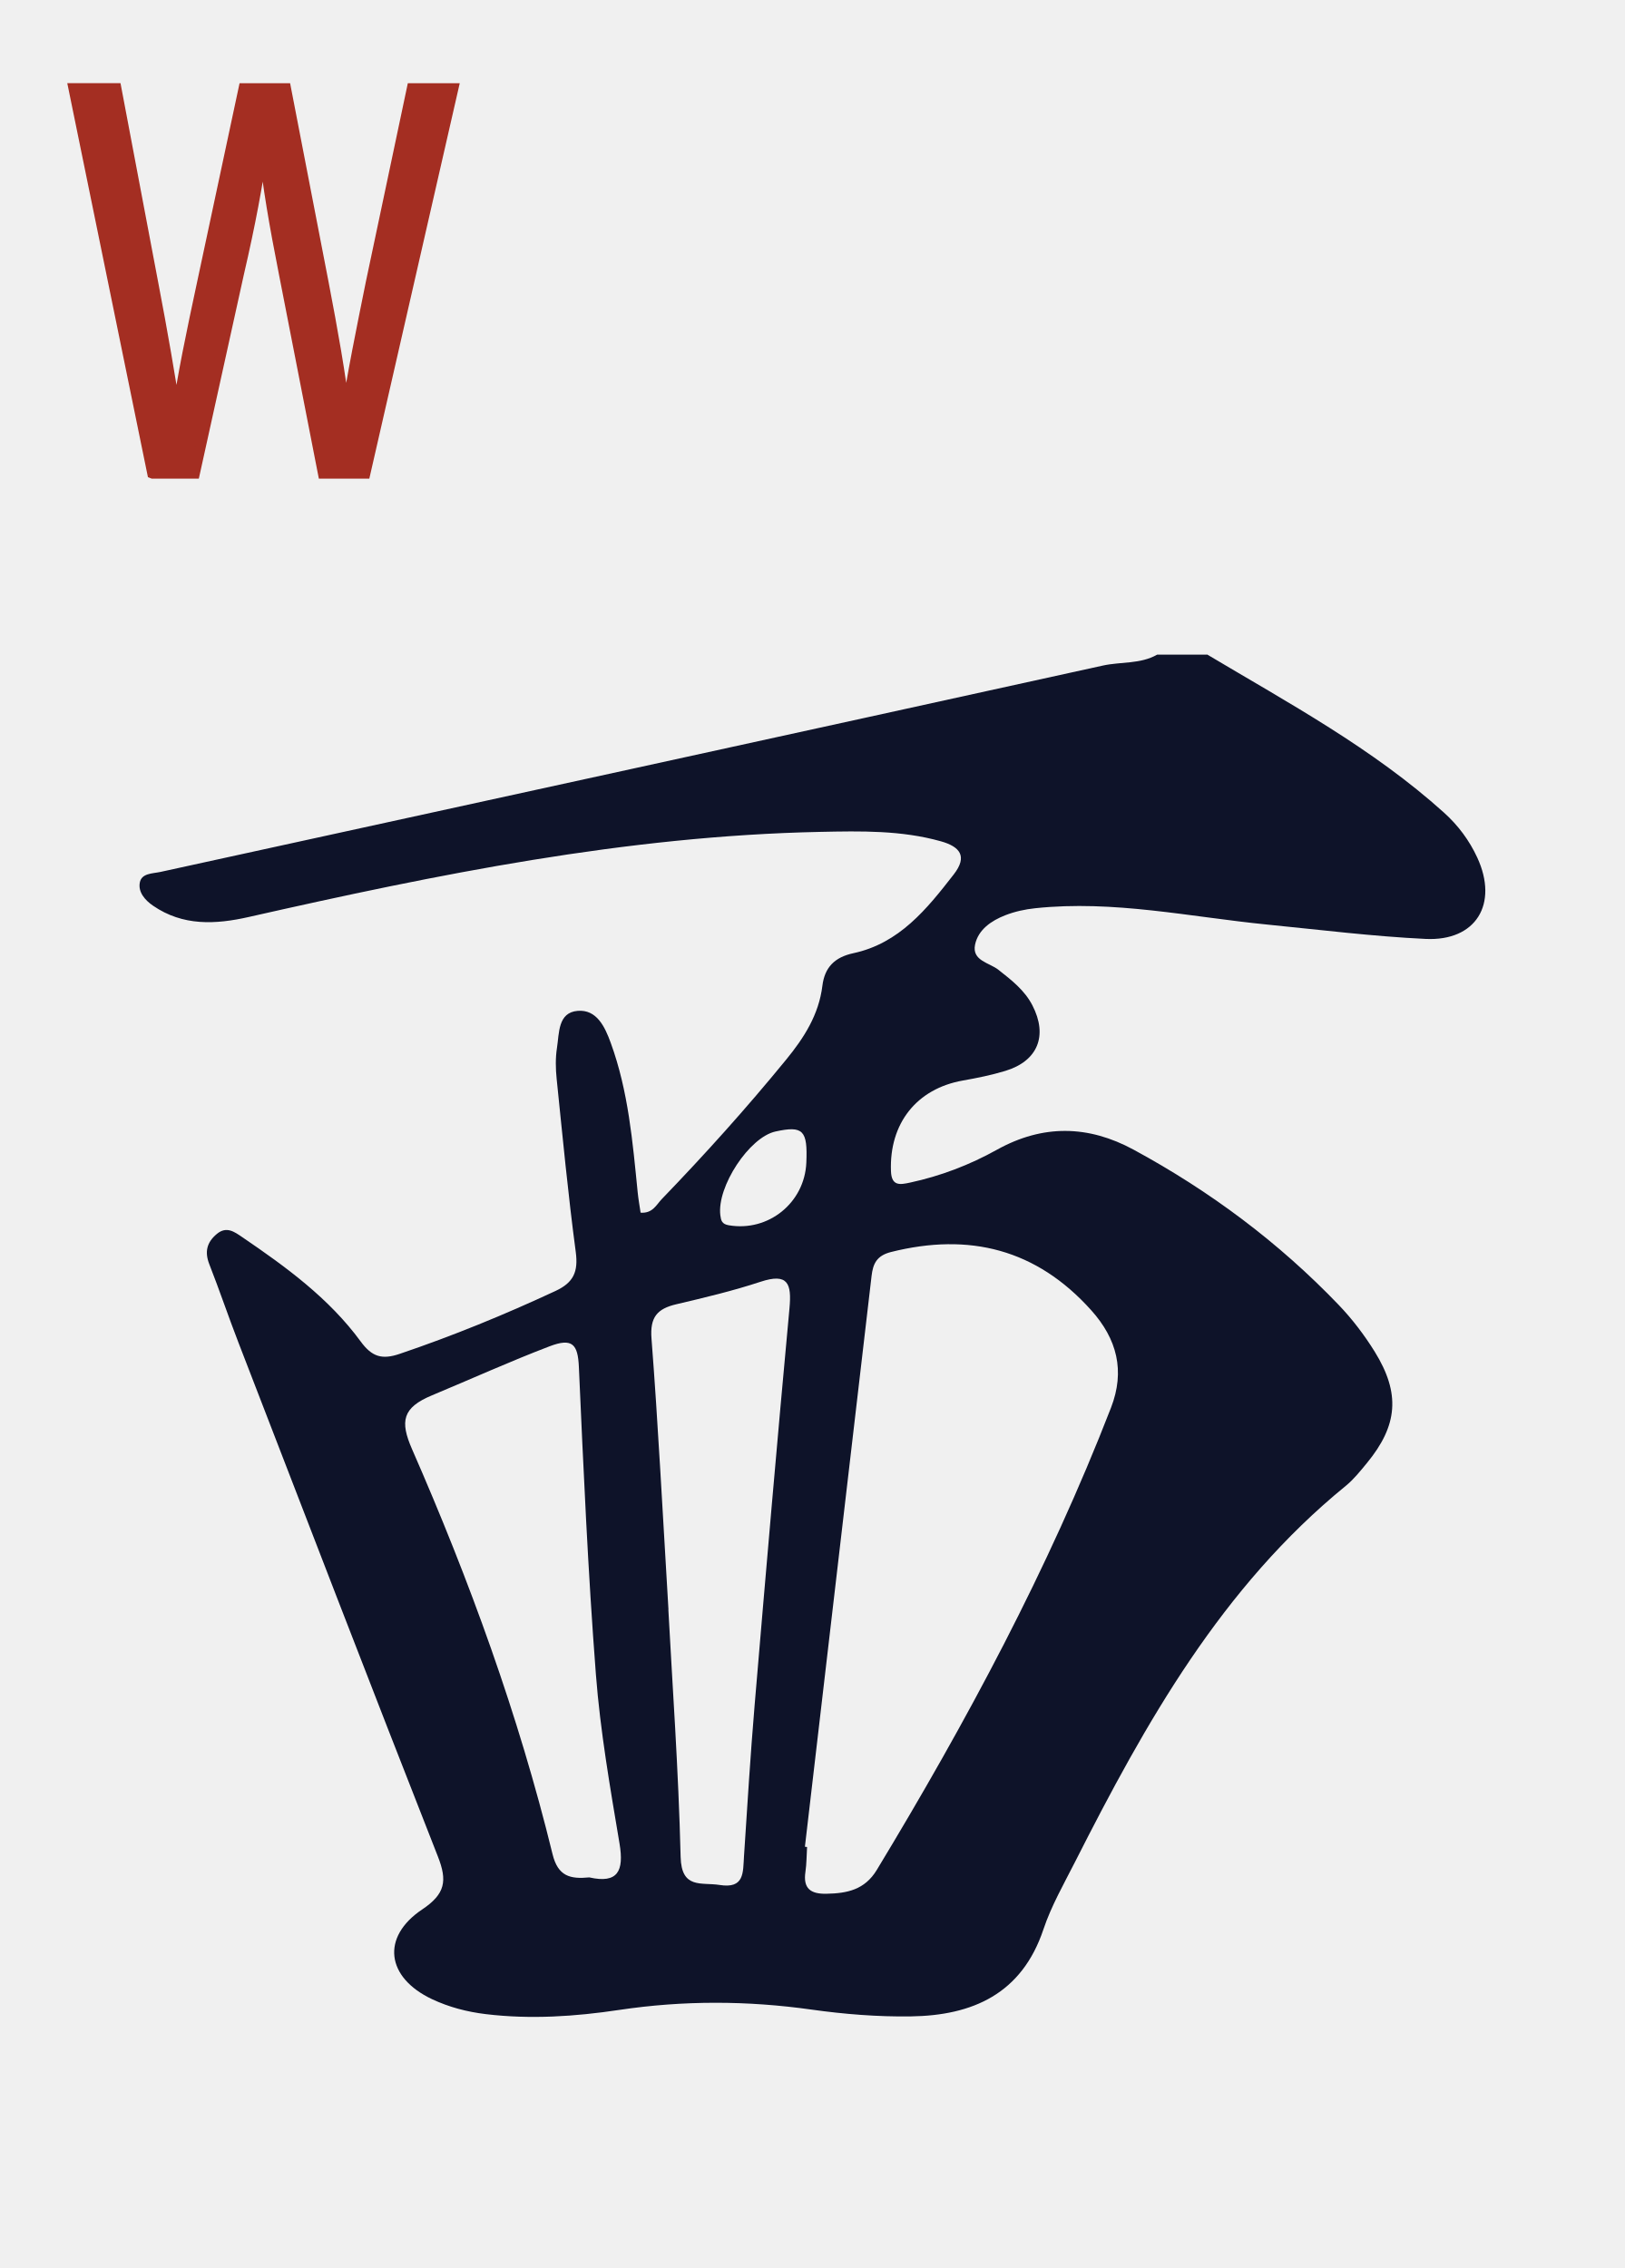
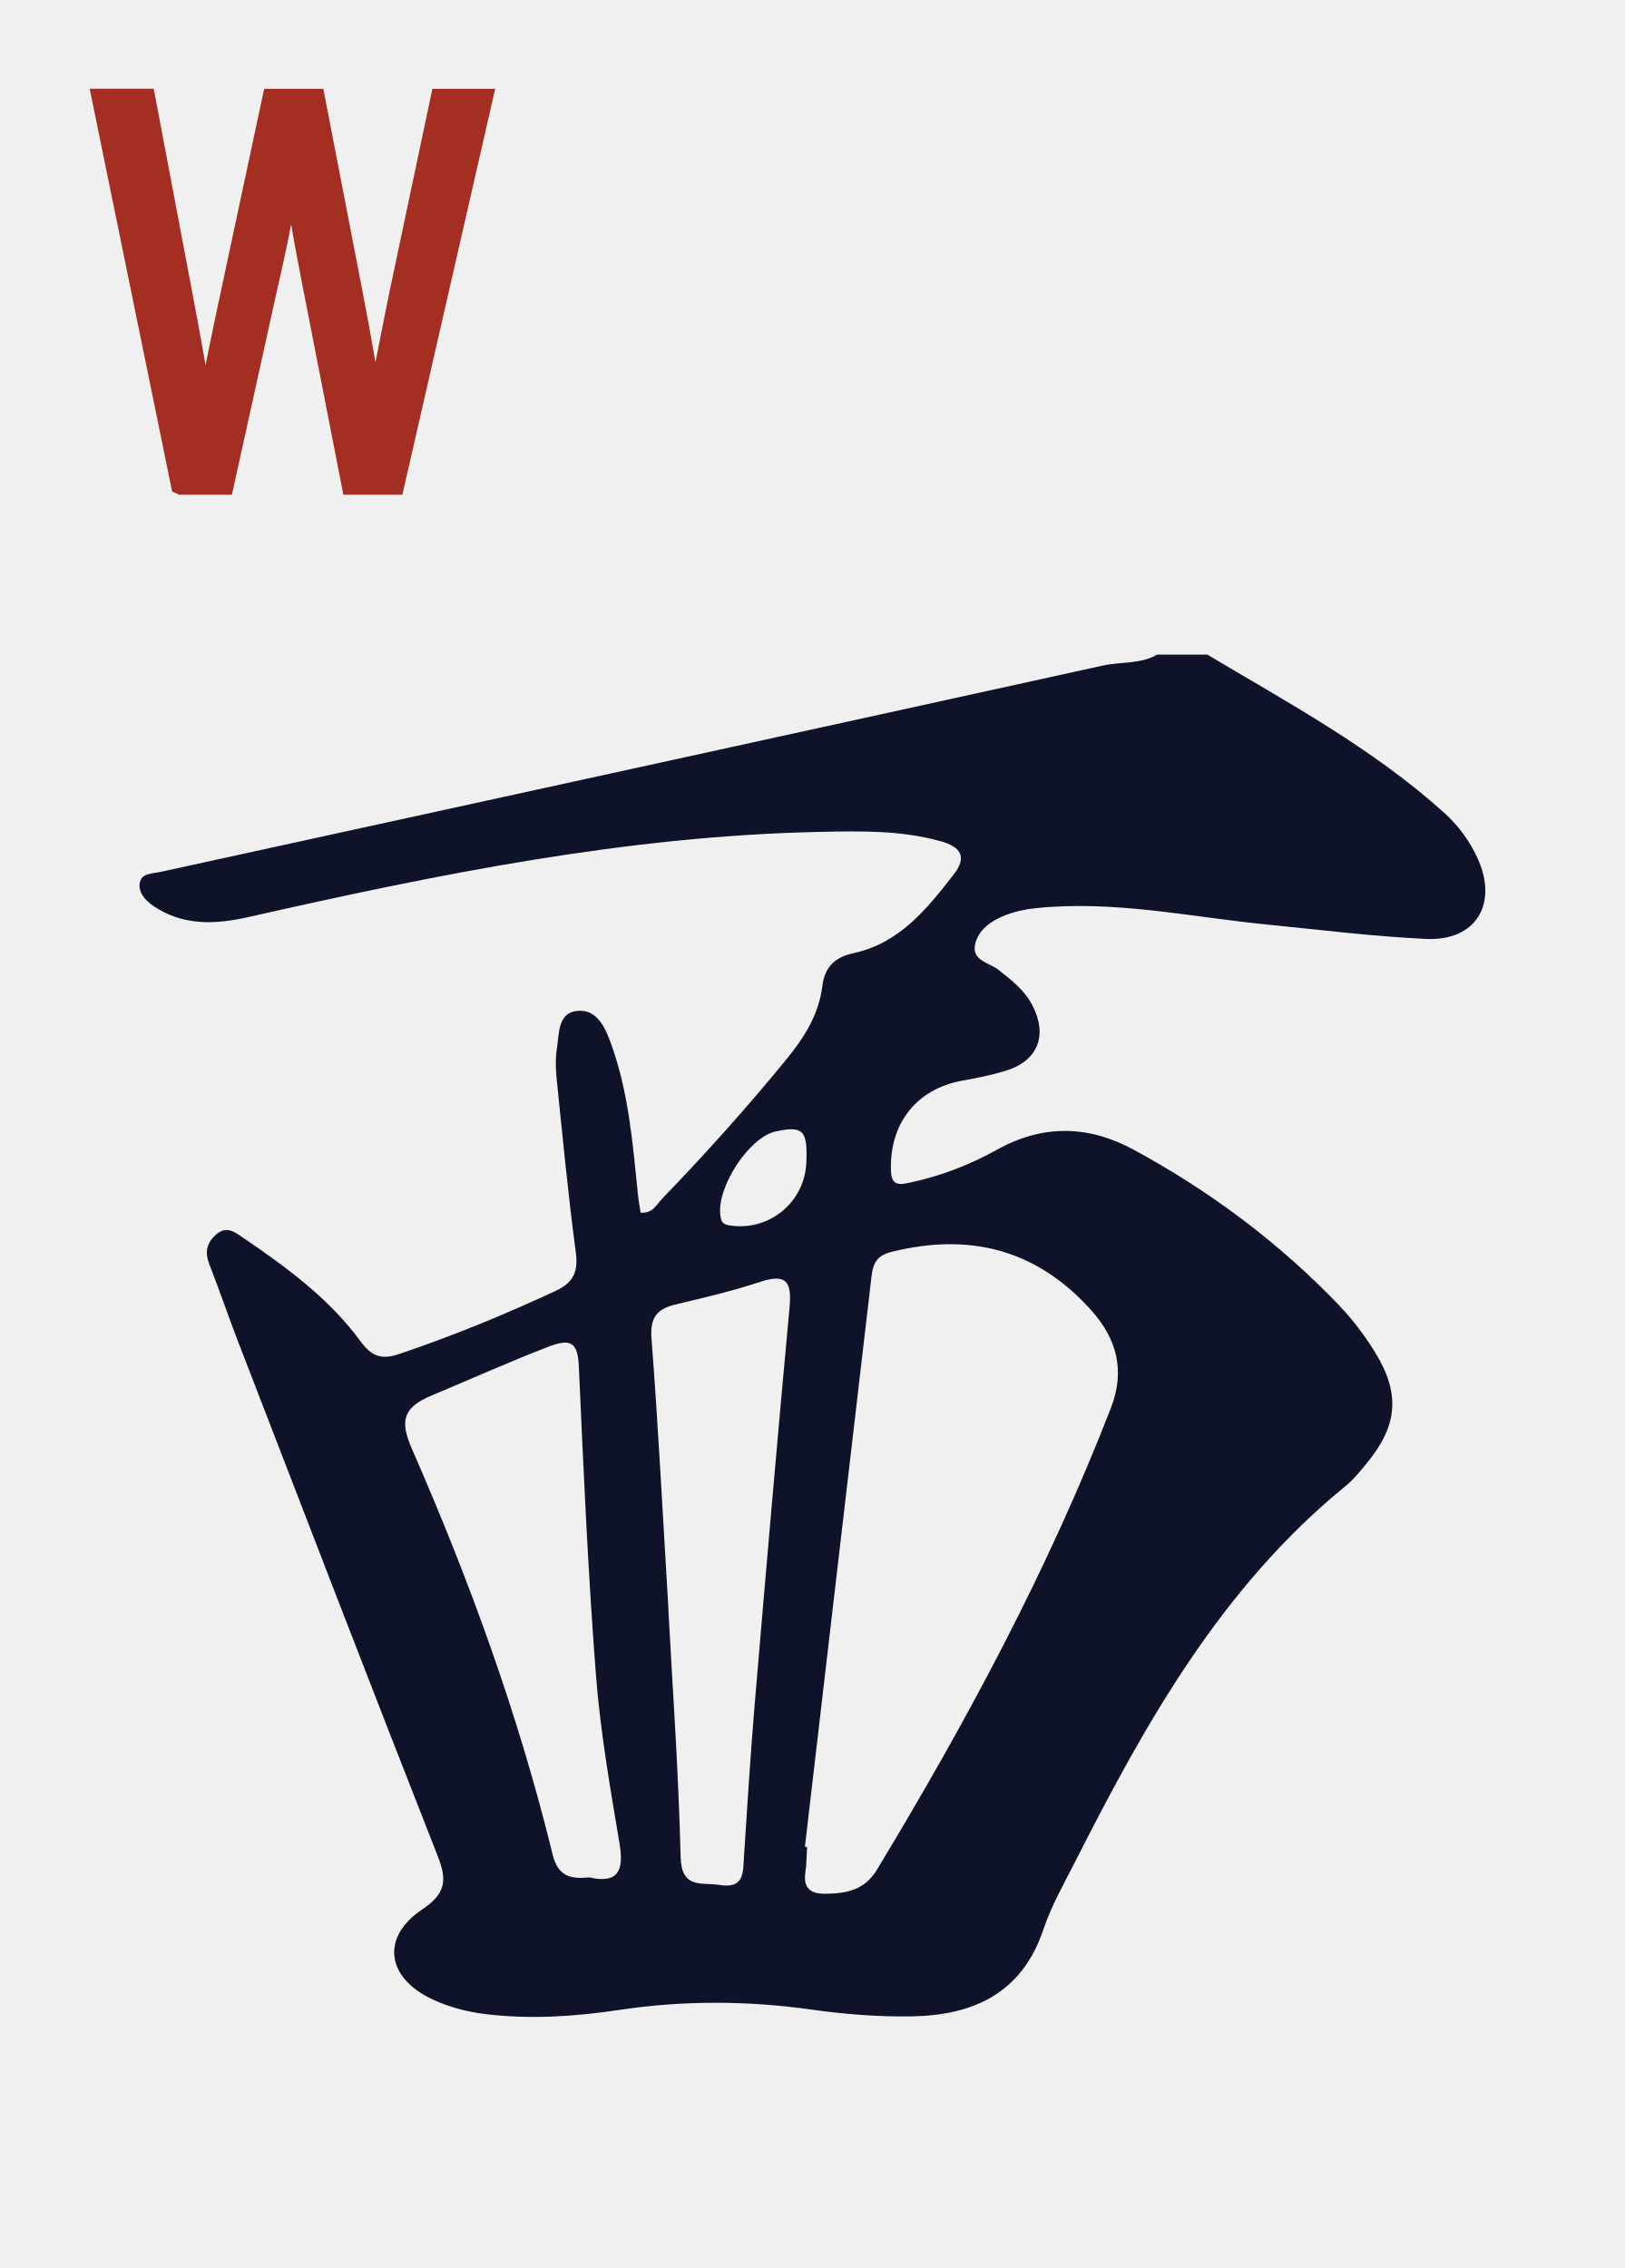
<svg xmlns="http://www.w3.org/2000/svg" id="Layer_1" data-name="Layer 1" viewBox="0 0 308.499 430.712" version="1.1" width="308.499" height="430.712">
  <defs id="defs1">
    <style id="style1">
      .cls-1 {
        fill: #fff;
      }

      .cls-2 {
        fill: #0e1329;
      }

      .cls-3 {
        fill: #831618;
      }
    </style>
  </defs>
  <g id="g2" transform="translate(-92.77996,-24.63989)" style="fill:none">
    <path d="m 401.27,291.39 c 0,-77.26 0.02,-154.52 0,-231.78 0,-10.23 -3.92,-18.78 -11.41,-25.72 -7.13,-6.62 -15.7,-9.27 -25.28,-9.25 -19.92,0.03 -39.84,0.03 -59.76,0.03 -58.61,0 -117.22,-0.02 -175.83,-0.03 -11.25,0 -20.56,4.3 -27.93,12.8 -6.22,7.16 -8.29,15.61 -8.28,24.93 0.08,59.07 0.04,118.14 0.04,177.2 0,49.28 -0.01,98.56 0,147.85 0,11.62 -0.06,23.25 0.17,34.87 0.17,8.15 3.5,15.14 8.97,21.14 8.01,8.79 18.14,11.81 29.79,11.79 72.42,-0.12 144.85,-0.03 217.27,-0.1 7.93,-0.01 15.93,0.83 23.79,-0.63 16.91,-3.15 28.43,-17.49 28.44,-35.31 0.03,-42.6 -0.01,-85.2 -0.01,-127.81 z m -2.41,-51.45 h -0.05 c 0,58.95 0,117.9 0,176.85 0,4.97 -0.29,9.89 -2.05,14.62 -4.77,12.86 -17.1,21.24 -31.42,21.24 -76.68,0 -153.37,-0.02 -230.04,-0.03 -2.54,0 -5.07,0.06 -7.6,-0.03 -18.05,-0.64 -31.62,-14.17 -32.34,-32.2 -0.03,-0.92 -0.02,-1.84 -0.02,-2.76 0,-118.48 0.02,-236.95 -0.03,-355.43 0,-9.66 2.6,-18.14 9.55,-25.07 6.91,-6.88 15.25,-9.94 24.95,-9.93 56.53,0.06 113.07,0.03 169.6,0.03 22.11,0 44.22,-0.09 66.32,0.03 16.42,0.09 29.42,10.83 32.51,26.54 0.83,4.21 0.62,8.48 0.62,12.74 0,57.8 0,115.6 0,173.4 z" id="path1" style="fill:none" />
    <path class="cls-1" d="m 398.86,239.93 h -0.05 c 0,58.95 0,117.9 0,176.85 0,4.97 -0.29,9.89 -2.05,14.62 -4.77,12.86 -17.1,21.24 -31.42,21.24 -76.68,0 -153.37,-0.02 -230.04,-0.03 -2.54,0 -5.07,0.06 -7.6,-0.03 -18.05,-0.64 -31.62,-14.17 -32.34,-32.2 -0.03,-0.92 -0.02,-1.84 -0.02,-2.76 0,-118.48 0.02,-236.95 -0.03,-355.43 0,-9.66 2.6,-18.14 9.55,-25.07 6.91,-6.88 15.25,-9.94 24.95,-9.93 56.53,0.06 113.07,0.03 169.6,0.03 22.11,0 44.22,-0.09 66.32,0.03 16.42,0.09 29.42,10.83 32.51,26.54 0.83,4.21 0.62,8.48 0.62,12.74 0,57.8 0,115.6 0,173.4 z" id="path2" style="fill:none" />
  </g>
-   <path class="cls-3" d="M 28.961,89.884 14,16.795 h 8.053 l 6.998,36.976 c 1.752,9.114 3.325,18.217 4.379,25.271 H 33.608 c 0.965,-7.265 2.797,-15.936 4.817,-25.371 l 7.874,-36.866 h 7.963 l 7.177,37.087 c 1.662,8.671 3.235,17.353 4.111,25.05 h 0.179 c 1.224,-8.029 2.887,-16.157 4.728,-25.271 l 7.793,-36.866 h 7.793 L 69.331,89.895 H 61.368 L 53.932,51.833 C 52.091,42.509 50.866,35.355 50.08,27.979 h -0.179 c -1.055,7.265 -2.359,14.418 -4.549,23.854 l -8.401,38.062 h -7.963 z" id="path3" style="stroke-width:2;fill:#a42e22;fill-opacity:1;stroke:#a42e22;stroke-opacity:1;stroke-dasharray:none" />
+   <path class="cls-3" d="M 34.439,91.938 19.478,18.849 h 8.053 l 6.998,36.976 c 1.752,9.114 3.325,18.217 4.379,25.271 h 0.179 c 0.965,-7.265 2.797,-15.936 4.817,-25.371 l 7.874,-36.866 h 7.963 l 7.177,37.087 c 1.662,8.671 3.235,17.353 4.111,25.05 h 0.179 C 72.431,72.968 74.094,64.84 75.935,55.726 l 7.793,-36.866 h 7.793 L 74.809,91.949 H 66.846 L 59.41,53.887 C 57.569,44.563 56.344,37.409 55.558,30.034 h -0.179 c -1.055,7.265 -2.359,14.418 -4.549,23.854 l -8.401,38.062 h -7.963 z" id="path3" style="fill:#a42e22;fill-opacity:1;stroke:#a42e22;stroke-width:4;stroke-dasharray:none;stroke-opacity:1" />
  <path class="cls-2" d="m 229.21,124.29 c 15.52,9.25 31.47,17.85 45.01,30.06 2.68,2.42 4.8,5.28 6.29,8.51 4.07,8.82 -0.25,15.91 -9.81,15.45 -10.02,-0.48 -20.01,-1.73 -30.01,-2.72 -14.68,-1.45 -29.23,-4.69 -44.11,-3.11 -1.93,0.2 -3.9,0.63 -5.71,1.34 -2.63,1.03 -5.12,2.72 -5.72,5.57 -0.64,3.07 2.73,3.43 4.43,4.78 2.5,1.97 4.98,3.88 6.46,6.76 2.97,5.76 1.02,10.57 -5.14,12.44 -2.63,0.8 -5.35,1.35 -8.06,1.83 -8.79,1.55 -14,8.16 -13.66,17.22 0.11,2.88 1.73,2.57 3.6,2.17 5.83,-1.25 11.36,-3.37 16.53,-6.25 8.71,-4.84 17.34,-4.67 25.94,-0.01 14.48,7.85 27.56,17.6 38.96,29.5 2.57,2.68 4.87,5.71 6.83,8.87 4.91,7.93 4.39,14 -1.48,21.14 -1.25,1.52 -2.5,3.09 -4.01,4.33 -23.55,19.19 -37.99,44.92 -51.4,71.39 -2.14,4.22 -4.53,8.38 -6.02,12.84 -4.11,12.27 -13.46,16.37 -25.19,16.53 -6.28,0.09 -12.62,-0.42 -18.84,-1.29 -12.2,-1.72 -24.33,-1.76 -36.51,0.06 -8.4,1.26 -16.85,1.82 -25.34,0.8 -3.56,-0.43 -6.98,-1.32 -10.21,-2.84 -8.68,-4.09 -9.75,-11.77 -1.86,-17.05 4.39,-2.94 4.78,-5.44 2.97,-10.04 -12.76,-32.45 -25.28,-65 -37.84,-97.52 -1.92,-4.96 -3.62,-10 -5.56,-14.95 -0.93,-2.37 -0.48,-4.18 1.43,-5.77 1.83,-1.52 3.34,-0.39 4.8,0.6 8.33,5.67 16.49,11.61 22.51,19.83 2.13,2.91 4.03,3.5 7.4,2.35 10.1,-3.42 19.92,-7.44 29.58,-11.94 3.44,-1.6 4.35,-3.64 3.86,-7.39 -1.46,-10.93 -2.5,-21.93 -3.63,-32.9 -0.2,-1.94 -0.24,-3.96 0.06,-5.88 0.44,-2.8 0.16,-6.72 3.93,-7.03 3.62,-0.3 5.17,3.02 6.28,6.08 3.35,9.18 4.16,18.81 5.12,28.42 0.13,1.3 0.37,2.58 0.55,3.83 2.3,0.16 2.99,-1.51 4.01,-2.57 8.21,-8.51 16.11,-17.3 23.6,-26.46 3.45,-4.21 6.23,-8.57 6.91,-14.07 0.43,-3.47 2.3,-5.41 5.88,-6.18 8.72,-1.87 13.95,-8.38 19.06,-14.96 2.71,-3.48 1.12,-5.29 -2.44,-6.29 -7.51,-2.11 -15.2,-1.95 -22.88,-1.79 -36.87,0.76 -72.76,8.07 -108.53,16.16 -6.32,1.43 -12.51,1.76 -18.19,-2.14 -1.53,-1.05 -2.86,-2.58 -2.51,-4.4 0.34,-1.79 2.41,-1.69 3.9,-2.01 59.66,-13.05 119.32,-26.06 178.95,-39.19 3.44,-0.76 7.12,-0.25 10.33,-2.08 h 9.46 z m -76.38,226.42 c 0.14,0.02 0.28,0.03 0.42,0.05 -0.1,1.57 -0.08,3.16 -0.31,4.71 -0.48,3.19 1,4.23 3.98,4.17 3.91,-0.07 7.27,-0.74 9.56,-4.51 17.03,-28.15 32.56,-57.05 44.48,-87.79 2.71,-7 1.15,-13.05 -3.76,-18.52 -10.4,-11.59 -23.13,-14.79 -38.02,-11.05 -2.73,0.69 -3.41,2.25 -3.68,4.52 -4.22,36.14 -8.44,72.28 -12.66,108.42 z m -40.9,5.83 c 5.37,1.2 6.59,-1.19 5.71,-6.42 -1.79,-10.67 -3.66,-21.38 -4.49,-32.15 -1.5,-19.42 -2.36,-38.9 -3.23,-58.37 -0.19,-4.35 -1.26,-5.56 -5.55,-3.93 -7.55,2.88 -14.89,6.21 -22.33,9.31 -5.62,2.34 -6.13,4.91 -3.8,10.23 10.91,24.92 20.21,50.45 26.68,76.91 1.03,4.22 3.36,4.77 7.01,4.41 z m 14.98,-50.87 c 0.74,13.93 1.93,30.43 2.33,46.95 0.15,6.2 3.95,4.8 7.4,5.35 4.75,0.76 4.43,-2.38 4.63,-5.4 0.63,-9.62 1.22,-19.25 2.03,-28.85 2.12,-25.1 4.28,-50.2 6.61,-75.28 0.43,-4.68 -0.27,-6.75 -5.53,-5.01 -5.22,1.72 -10.6,3 -15.96,4.26 -3.61,0.85 -5.03,2.43 -4.71,6.52 1.26,16.28 2.08,32.6 3.22,51.48 z m 26.2,-84.87 c 0.27,-6.16 -0.62,-7.06 -5.85,-5.92 -4.98,1.08 -11.16,10.48 -10.48,15.91 0.13,1 0.29,1.68 1.61,1.9 7.48,1.28 14.39,-4.24 14.72,-11.89 z" id="path4" />
</svg>
